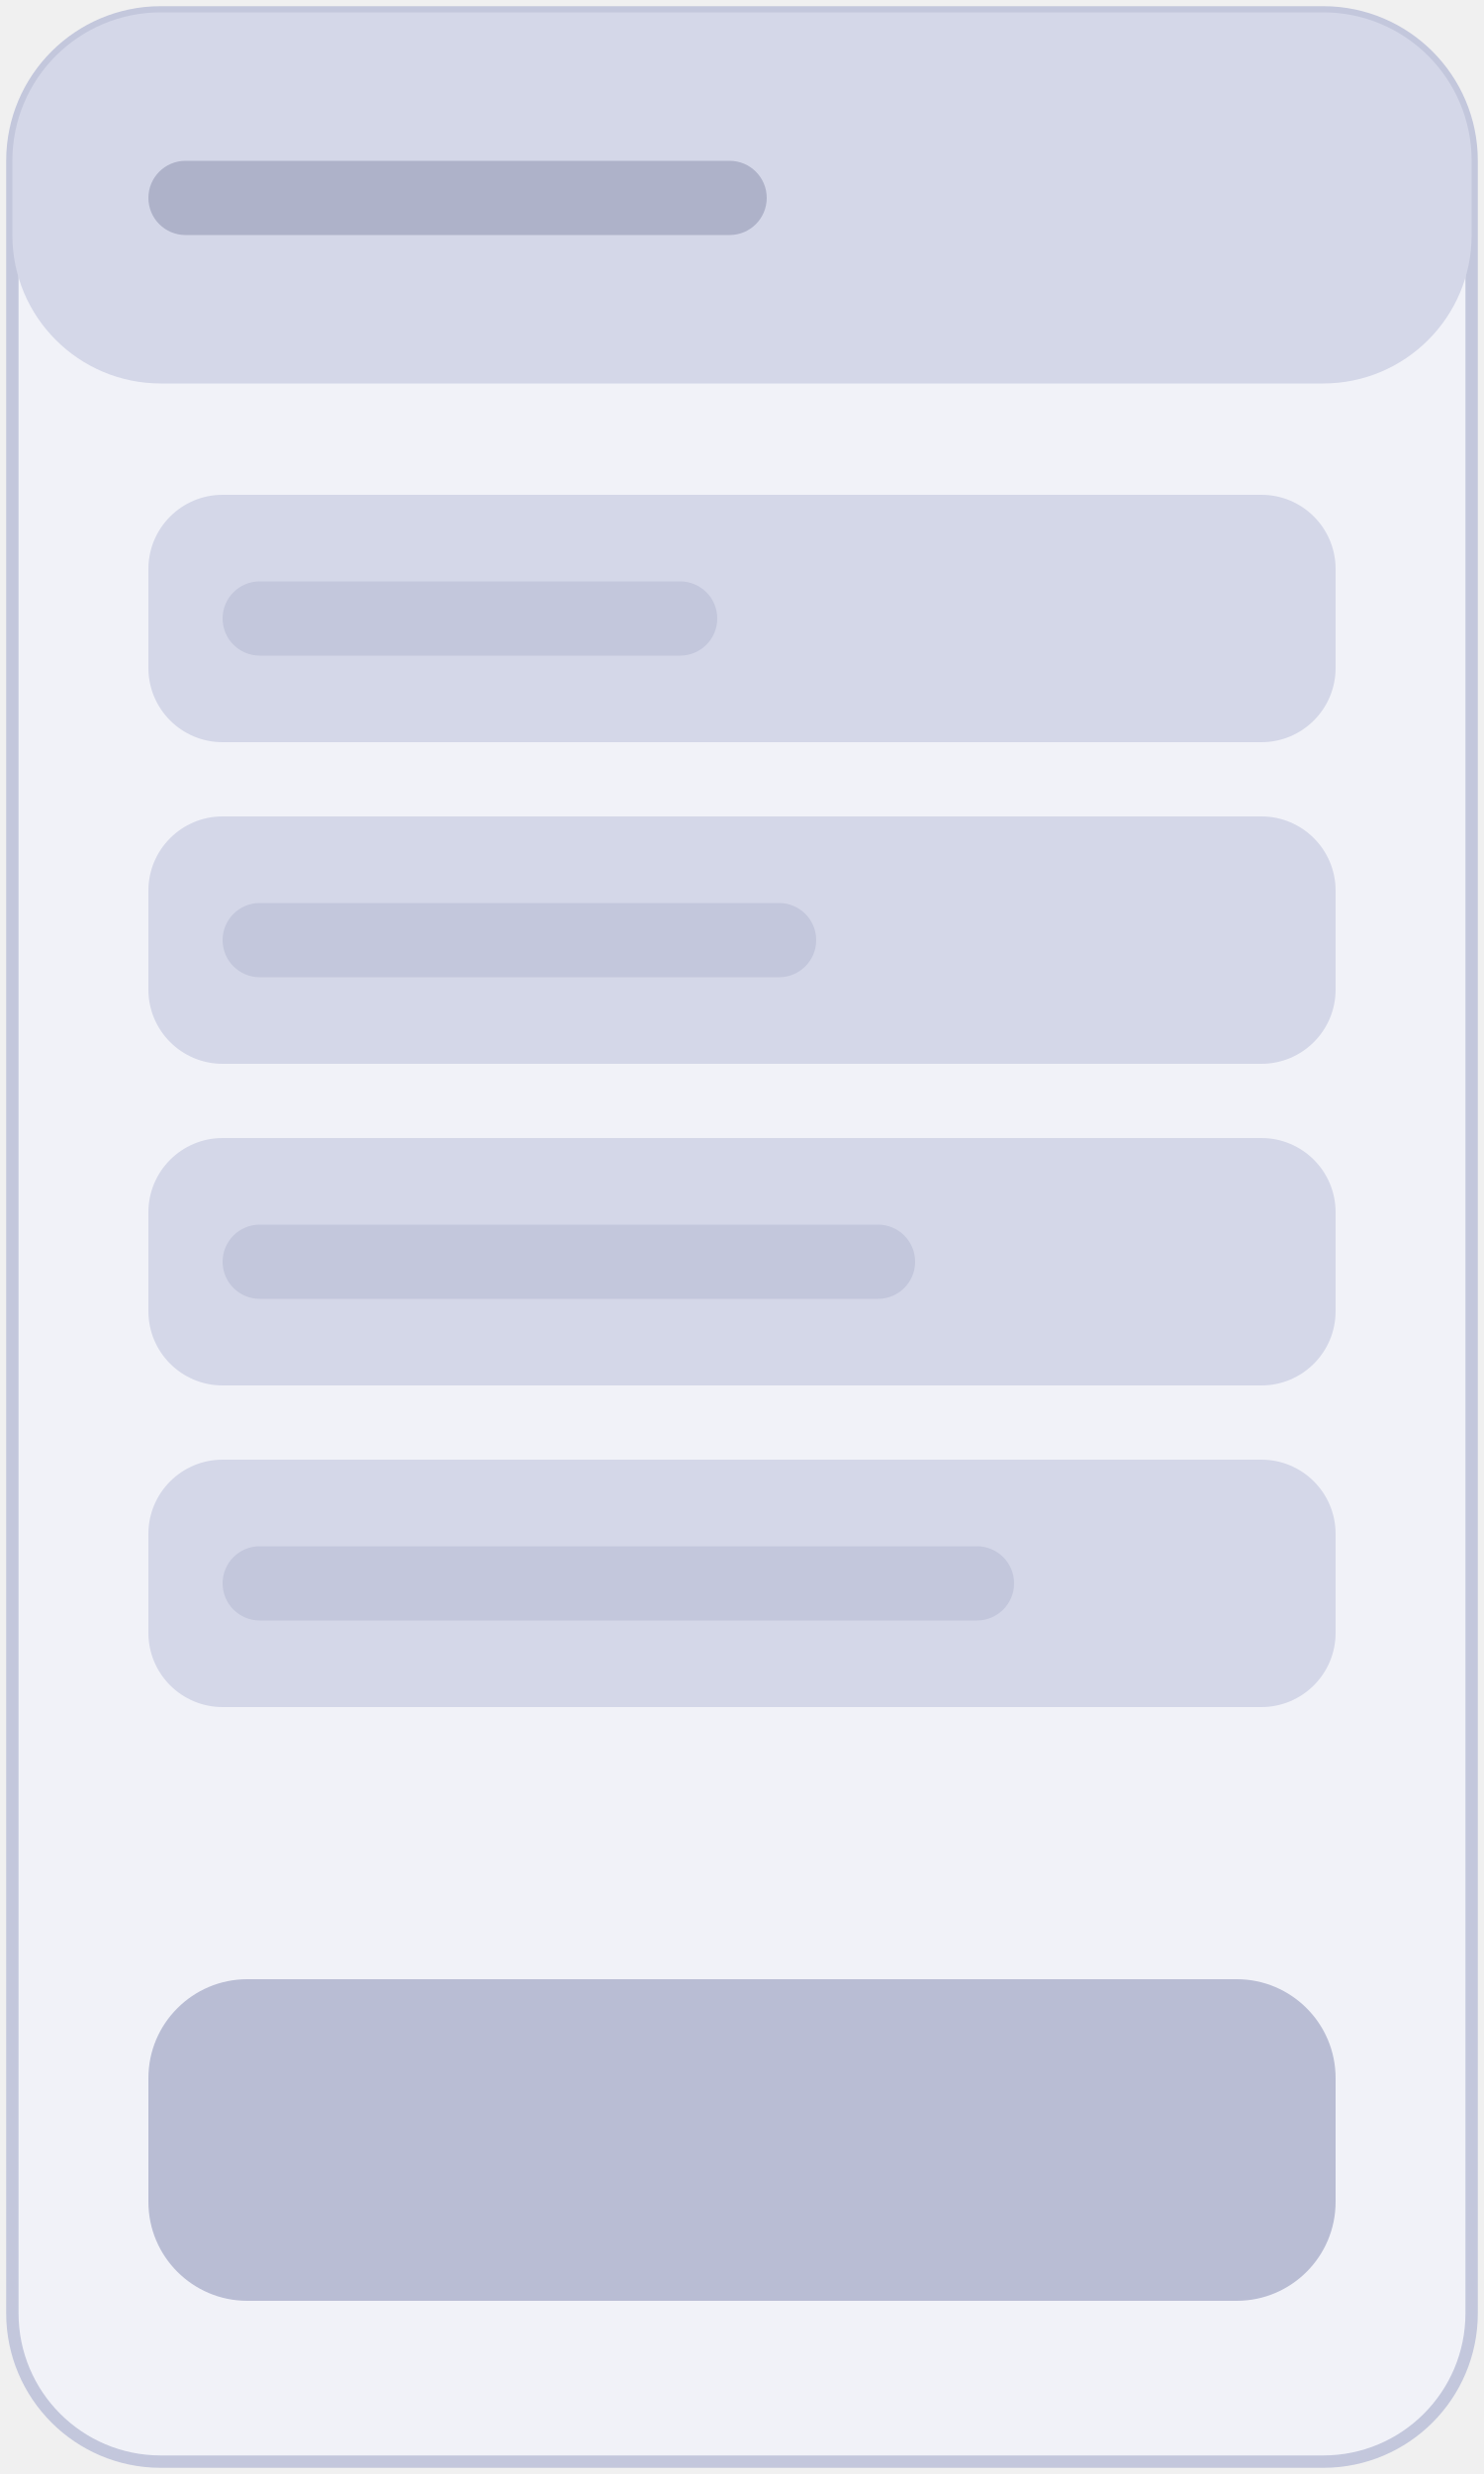
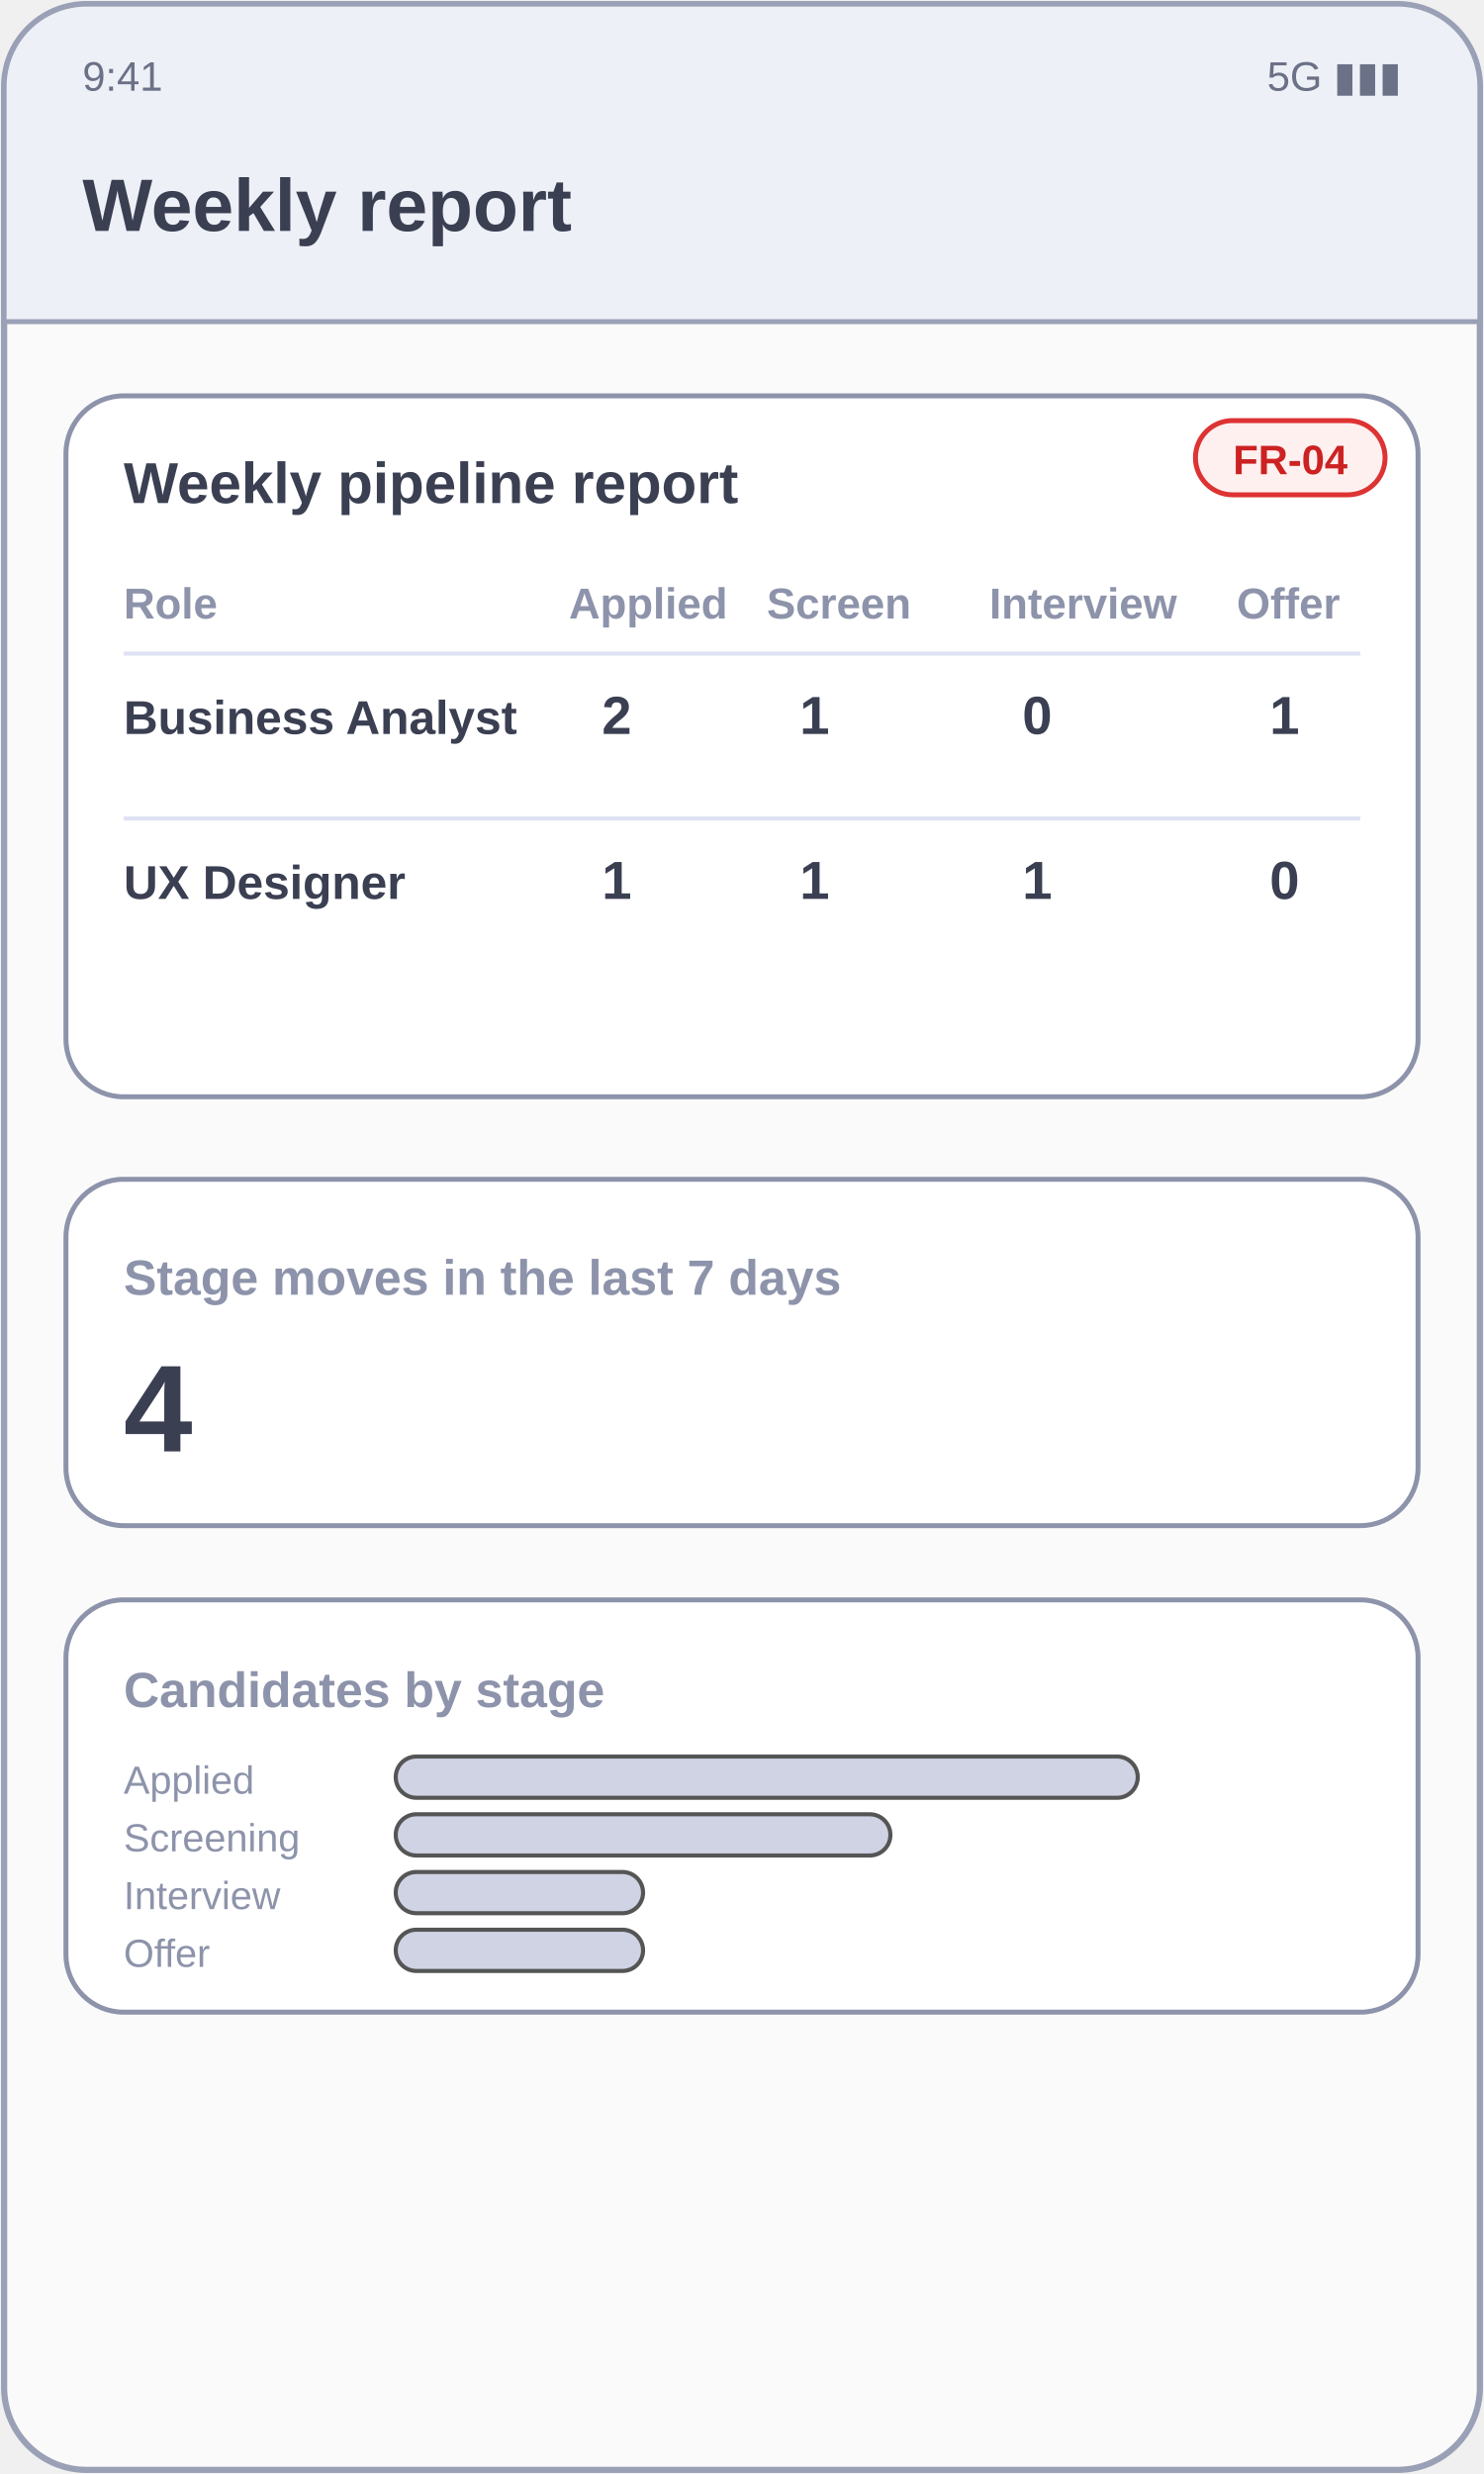
- <svg xmlns="http://www.w3.org/2000/svg" font-family="Arial, Helvetica, sans-serif" viewBox="0 0 120 200" role="img" aria-label="Wireframe: Weekly report" style="width:100%;height:auto">
+ <svg xmlns="http://www.w3.org/2000/svg" viewBox="0 0 360 600" font-family="Arial, Helvetica, sans-serif" role="img" aria-label="Weekly report wireframe">
  <defs>
-     <linearGradient id="wtalentbridge20" x1="0" y1="0" x2="1" y2="1">
+     <linearGradient id="g" x1="0" y1="0" x2="1" y2="1">
      <stop offset="0" stop-color="#7a3df0" />
      <stop offset="1" stop-color="#4b6bff" />
    </linearGradient>
+     <linearGradient id="gl" x1="0" y1="0" x2="1" y2="1">
+       <stop offset="0" stop-color="#7a3df0" stop-opacity=".28" />
+       <stop offset="1" stop-color="#4b6bff" stop-opacity=".18" />
+     </linearGradient>
  </defs>
-   <rect x="1" y="1" width="118" height="198" rx="12" fill="#f1f2f8" stroke="#c3c7dc" />
-   <rect x="1" y="1" width="118" height="30" rx="12" fill="#d4d7e8" />
-   <rect x="12" y="13" width="50" height="6" rx="3" fill="#aeb2c9" />
-   <rect x="12" y="40" width="96" height="20" rx="6" fill="#d4d7e8" fill-opacity="1" />
-   <rect x="18" y="47" width="40" height="6" rx="3" fill="#c3c7dc" />
-   <rect x="12" y="66" width="96" height="20" rx="6" fill="#d4d7e8" fill-opacity="1" />
-   <rect x="18" y="73" width="48" height="6" rx="3" fill="#c3c7dc" />
-   <rect x="12" y="92" width="96" height="20" rx="6" fill="#d4d7e8" fill-opacity="1" />
-   <rect x="18" y="99" width="56" height="6" rx="3" fill="#c3c7dc" />
-   <rect x="12" y="118" width="96" height="20" rx="6" fill="#d4d7e8" fill-opacity="1" />
-   <rect x="18" y="125" width="64" height="6" rx="3" fill="#c3c7dc" />
-   <rect x="12" y="160" width="96" height="26" rx="8" fill="#b9bdd4" />
+   <rect x="1" y="1" width="358" height="598" rx="20" fill="#fafafa" stroke="#9aa0b5" stroke-width="1.5" />
+   <g>
+     <path d="M1 21 a20 20 0 0 1 20 -20 h318 a20 20 0 0 1 20 20 v57 h-358z" fill="#eef0f7" stroke="#9aa0b5" stroke-width="1.2" />
+     <text x="20" y="22" font-size="10" fill="#6b7186">9:41</text>
+     <text x="340" y="22" font-size="10" fill="#6b7186" text-anchor="end">5G ▮▮▮</text>
+     <text x="20" y="56" font-size="18" font-weight="700" fill="#3b3f52">Weekly report</text>
+     <rect x="16" y="96" width="328" height="170" rx="14" fill="#fff" stroke="#8d93aa" stroke-width="1.2" />
+     <text x="30" y="122" font-size="14" font-weight="700" fill="#3b3f52">Weekly pipeline report</text>
+     <rect x="290" y="102" width="46" height="18" rx="9" fill="#fff0f0" stroke="#d33" stroke-width="1.2" />
+     <text x="313" y="115" font-size="10" font-weight="700" fill="#c22" text-anchor="middle">FR-04</text>
+     <text x="30" y="150" font-size="10.5" font-weight="600" fill="#8d93aa">Role</text>
+     <text x="138" y="150" font-size="10.5" font-weight="600" fill="#8d93aa">Applied</text>
+     <text x="186" y="150" font-size="10.5" font-weight="600" fill="#8d93aa">Screen</text>
+     <text x="240" y="150" font-size="10.5" font-weight="600" fill="#8d93aa">Interview</text>
+     <text x="300" y="150" font-size="10.5" font-weight="600" fill="#8d93aa">Offer</text>
+     <rect x="30" y="158" width="300" height="1" rx="0" fill="#dfe2f5" />
+     <text x="30" y="178" font-size="11.5" font-weight="600" fill="#3b3f52">Business Analyst</text>
+     <text x="146" y="178" font-size="13" font-weight="700" fill="#3b3f52">2</text>
+     <text x="194" y="178" font-size="13" font-weight="700" fill="#3b3f52">1</text>
+     <text x="248" y="178" font-size="13" font-weight="700" fill="#3b3f52">0</text>
+     <text x="308" y="178" font-size="13" font-weight="700" fill="#3b3f52">1</text>
+     <rect x="30" y="198" width="300" height="1" rx="0" fill="#dfe2f5" />
+     <text x="30" y="218" font-size="11.5" font-weight="600" fill="#3b3f52">UX Designer</text>
+     <text x="146" y="218" font-size="13" font-weight="700" fill="#3b3f52">1</text>
+     <text x="194" y="218" font-size="13" font-weight="700" fill="#3b3f52">1</text>
+     <text x="248" y="218" font-size="13" font-weight="700" fill="#3b3f52">1</text>
+     <text x="308" y="218" font-size="13" font-weight="700" fill="#3b3f52">0</text>
+     <rect x="16" y="286" width="328" height="84" rx="14" fill="#fff" stroke="#8d93aa" stroke-width="1.2" />
+     <text x="30" y="314" font-size="12" font-weight="600" fill="#8d93aa">Stage moves in the last 7 days</text>
+     <text x="30" y="352" font-size="30" font-weight="700" fill="#3b3f52">4</text>
+     <rect x="30" y="380" width="300" height="0" rx="0" fill="none" />
+     <rect x="16" y="388" width="328" height="100" rx="14" fill="#fff" stroke="#8d93aa" stroke-width="1.2" />
+     <text x="30" y="414" font-size="12" font-weight="600" fill="#8d93aa">Candidates by stage</text>
+     <text x="30" y="435" font-size="9.5" font-weight="400" fill="#8d93aa">Applied</text>
+     <rect x="96" y="426" width="180" height="10" rx="5" fill="#cfd3e4" stroke="#555" stroke-width="1" />
+     <text x="30" y="449" font-size="9.5" font-weight="400" fill="#8d93aa">Screening</text>
+     <rect x="96" y="440" width="120" height="10" rx="5" fill="#cfd3e4" stroke="#555" stroke-width="1" />
+     <text x="30" y="463" font-size="9.5" font-weight="400" fill="#8d93aa">Interview</text>
+     <rect x="96" y="454" width="60" height="10" rx="5" fill="#cfd3e4" stroke="#555" stroke-width="1" />
+     <text x="30" y="477" font-size="9.5" font-weight="400" fill="#8d93aa">Offer</text>
+     <rect x="96" y="468" width="60" height="10" rx="5" fill="#cfd3e4" stroke="#555" stroke-width="1" />
+   </g>
</svg>
